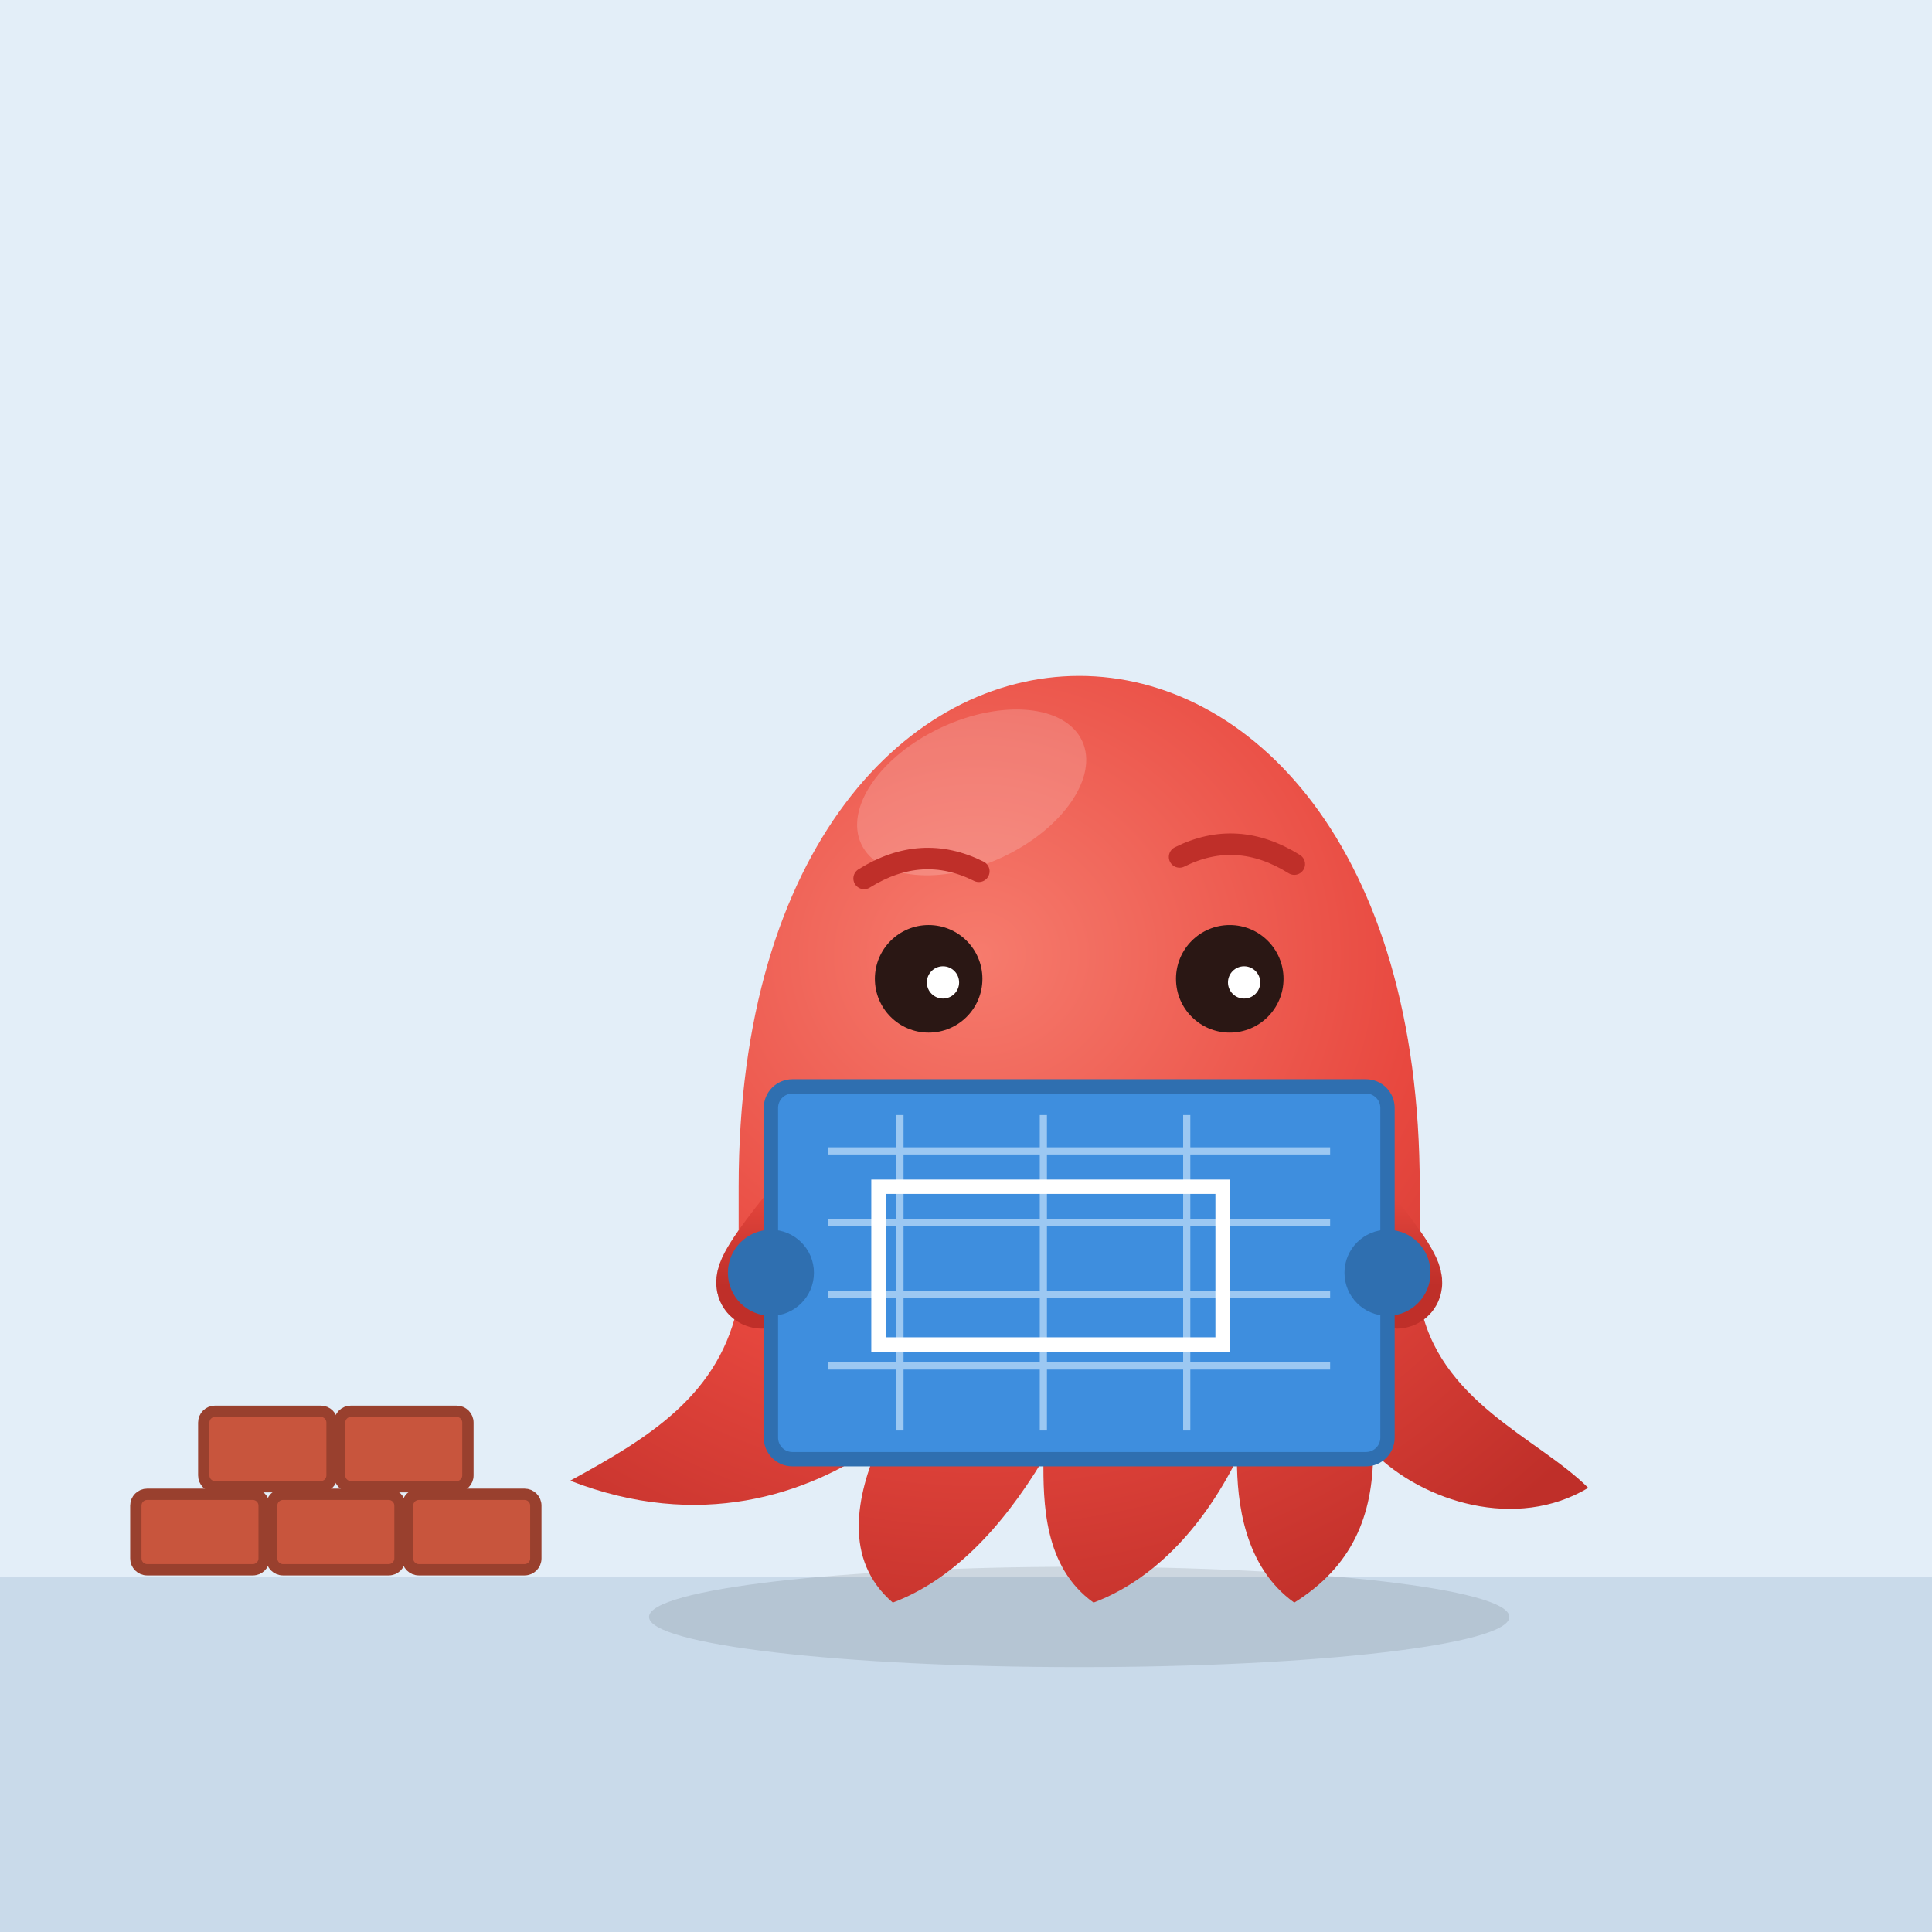
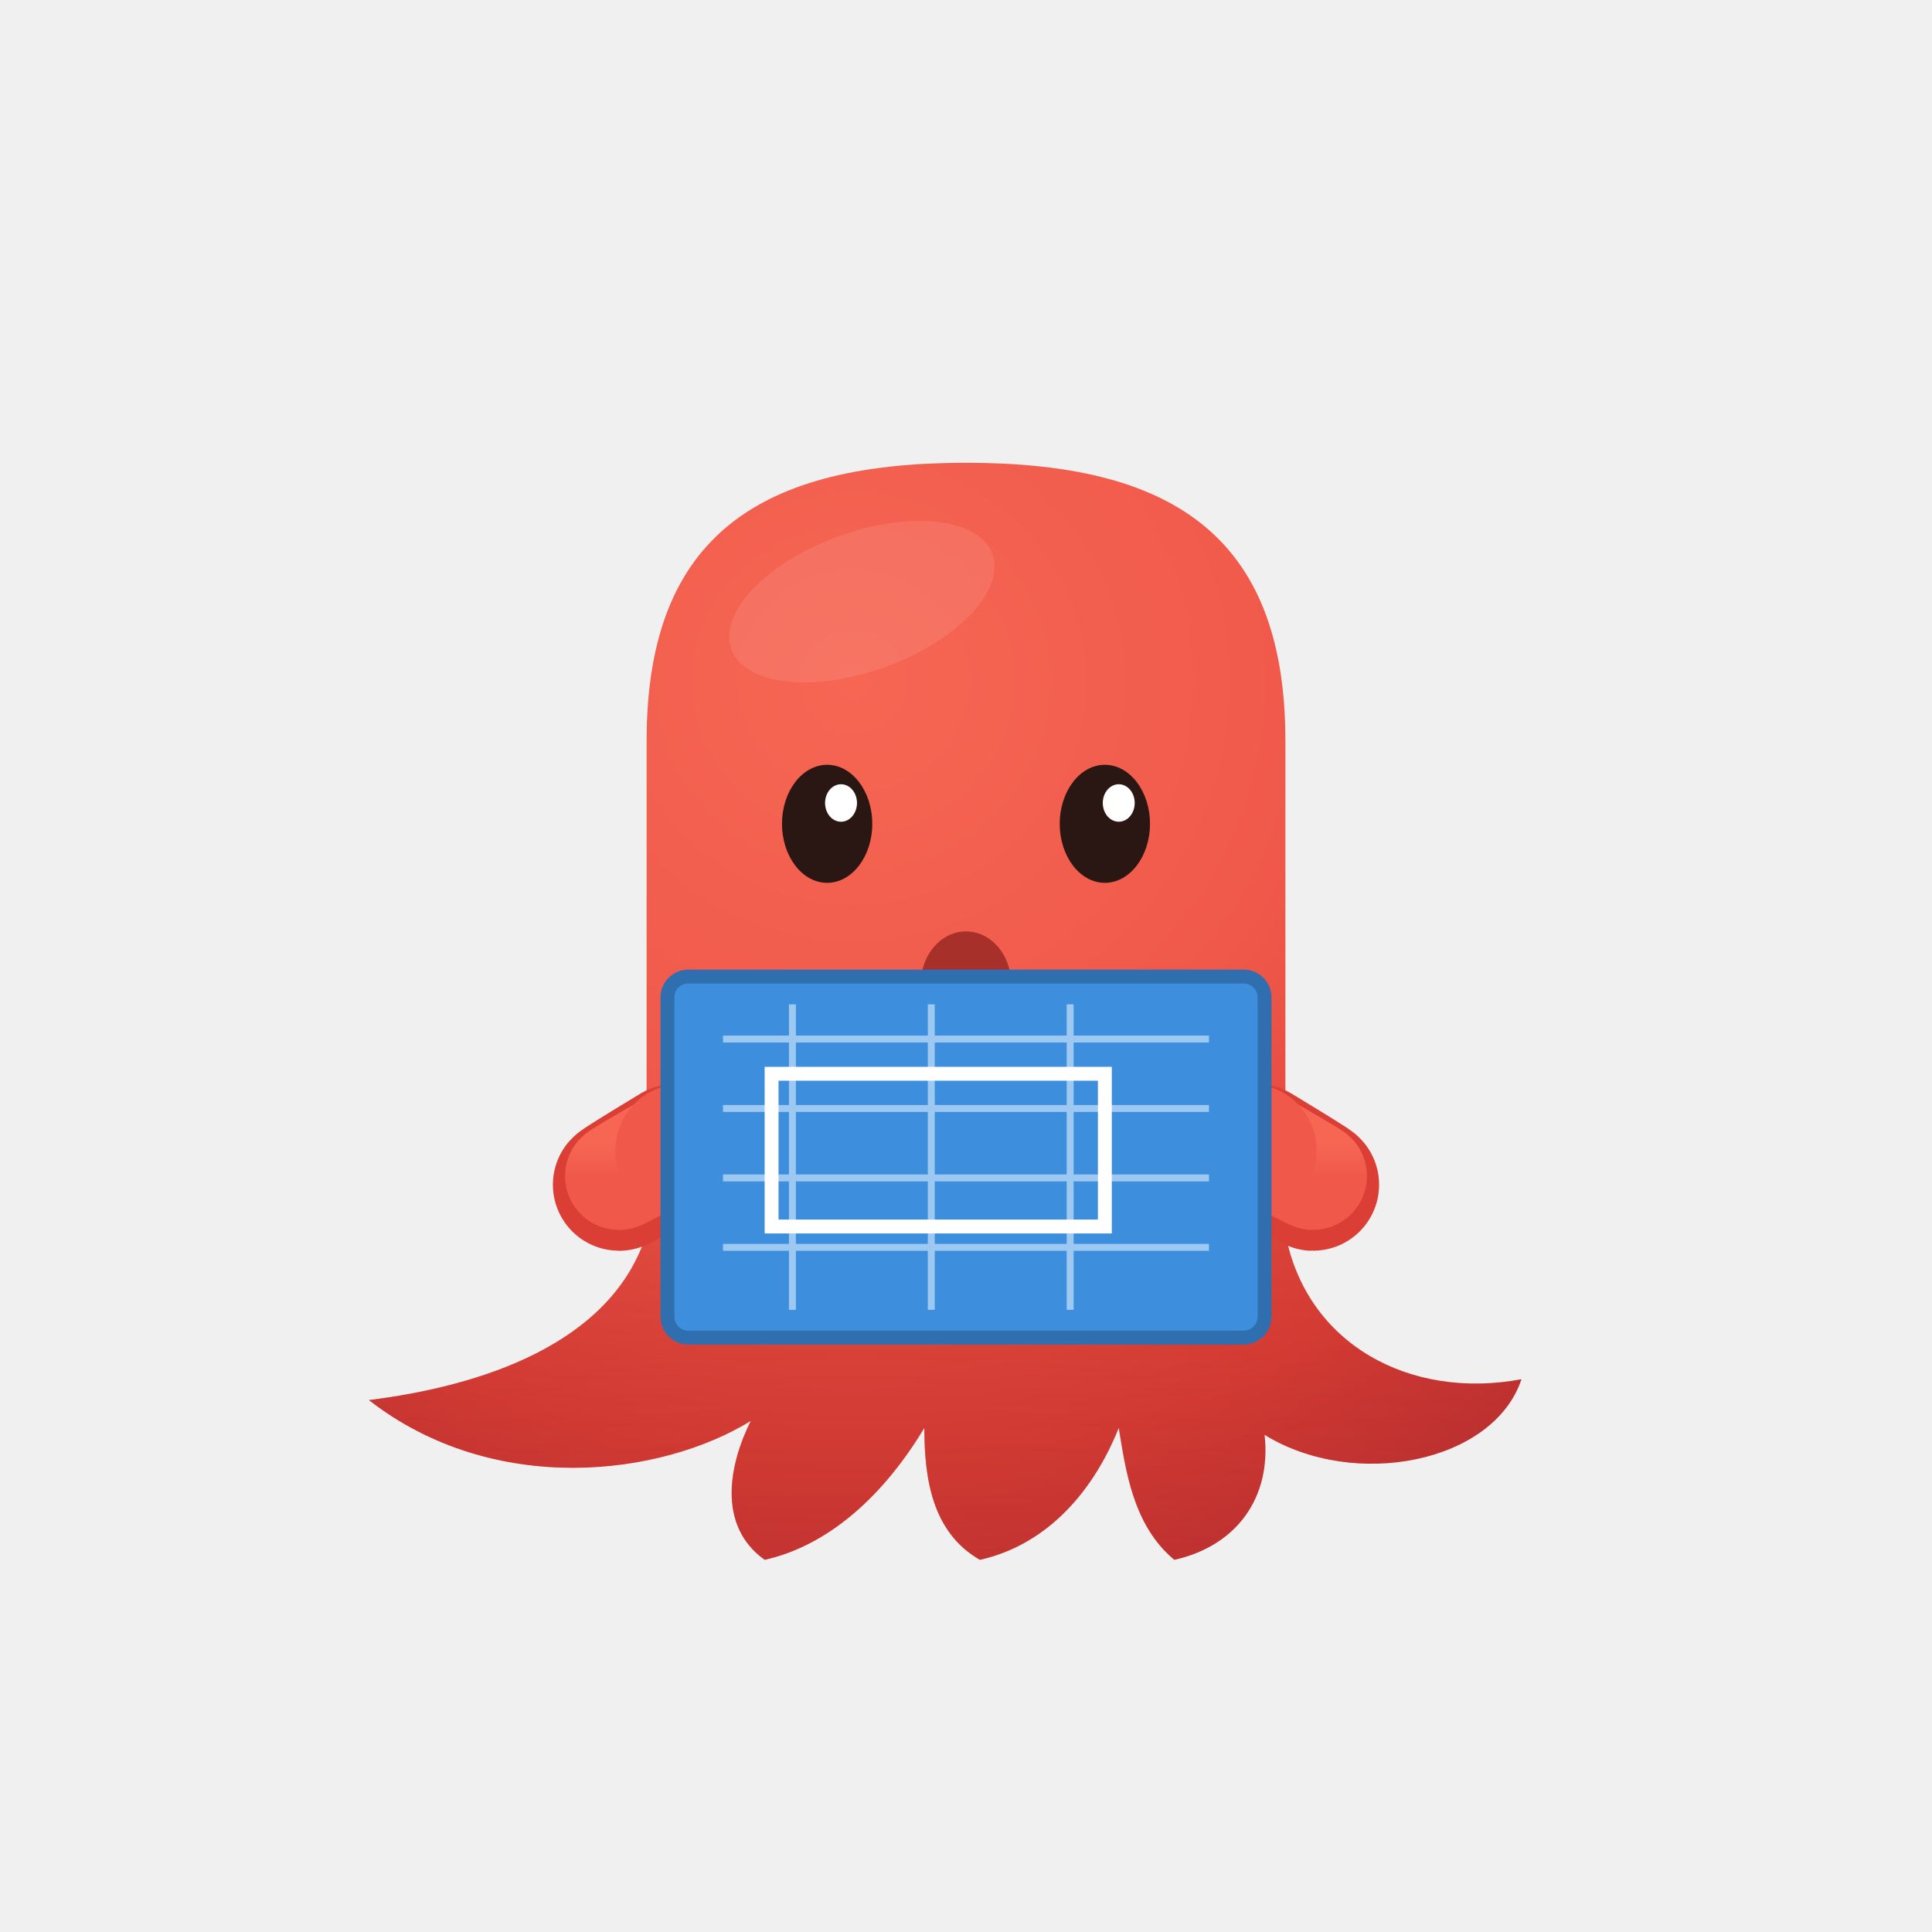
<svg xmlns="http://www.w3.org/2000/svg" viewBox="0 0 512 512" width="512" height="512">
  <defs>
-     <radialGradient id="bodyGrad" cx="0.4" cy="0.3" r="0.8">
-       <stop offset="0" stop-color="#F67B6D" />
-       <stop offset="0.55" stop-color="#E8483F" />
-       <stop offset="1" stop-color="#BF2F29" />
+     <radialGradient id="bodyGrad" cx="0.42" cy="0.2" r="0.9">
+       <stop offset="0" stop-color="#F66653" />
+       <stop offset="0.45" stop-color="#F0594A" />
+       <stop offset="0.8" stop-color="#DB3E34" />
+       <stop offset="1" stop-color="#B92F2F" />
    </radialGradient>
+     <linearGradient id="hemShade" x1="0" y1="0" x2="0" y2="1">
+       <stop offset="0.55" stop-color="#B92F2F" stop-opacity="0" />
+       <stop offset="1" stop-color="#B92F2F" stop-opacity=".45" />
+     </linearGradient>
    <linearGradient id="armGrad" x1="0" y1="0" x2="0" y2="1">
-       <stop offset="0" stop-color="#E8483F" />
-       <stop offset="1" stop-color="#BF2F29" />
+       <stop offset="0" stop-color="#F66653" />
+       <stop offset="1" stop-color="#F0594A" />
    </linearGradient>
  </defs>
-   <rect width="512" height="512" fill="#E3EEF8" />
-   <rect x="0" y="418" width="512" height="94" fill="#C9DAEA" />
-   <rect x="36" y="396" width="34" height="20" rx="3" fill="#C8553D" stroke="#99402E" stroke-width="3" />
-   <rect x="72" y="396" width="34" height="20" rx="3" fill="#C8553D" stroke="#99402E" stroke-width="3" />
-   <rect x="108" y="396" width="34" height="20" rx="3" fill="#C8553D" stroke="#99402E" stroke-width="3" />
-   <rect x="54" y="374" width="34" height="20" rx="3" fill="#C8553D" stroke="#99402E" stroke-width="3" />
-   <rect x="90" y="374" width="34" height="20" rx="3" fill="#C8553D" stroke="#99402E" stroke-width="3" />
-   <ellipse cx="286" cy="428.5" rx="114" ry="13.3" fill="#000" opacity=".10" />
-   <g transform="translate(286 286) rotate(0) scale(0.95 0.95)">
-     <path d="M -95 30 C -95 -160 95 -160 95 30 L 95 62   C 100 90 128 100 142 114 C 122 126 96 118 82 104   C 82 122 76 136 60 146 C 46 136 44 118 44 106   C 34 126 20 140 4 146 C -10 136 -10 118 -10 106   C -22 126 -36 140 -52 146 C -66 134 -62 116 -56 102   C -76 116 -106 126 -142 112 C -120 100 -100 88 -95 62 Z" fill="url(#bodyGrad)" />
-     <ellipse cx="-30" cy="-80" rx="34" ry="20" fill="#fff" opacity=".18" transform="rotate(-25 -30 -80)" />
-     <circle cx="-42" cy="-28" r="15" fill="#2A1714" />
-     <circle cx="-38" cy="-27" r="4.5" fill="#FFFFFF" />
-     <circle cx="42" cy="-28" r="15" fill="#2A1714" />
-     <circle cx="46" cy="-27" r="4.5" fill="#FFFFFF" />
-     <path d="M -60 -56 Q -44 -66 -28 -58 M 28 -62 Q 44 -70 60 -60" fill="none" stroke="#BF2F29" stroke-width="6" stroke-linecap="round" />
-     <ellipse cx="0" cy="22" rx="14" ry="16" fill="#BF2F29" />
-     <ellipse cx="0" cy="26" rx="8" ry="8" fill="#8E1F1A" />
-     <path d="M -78 52 Q -104 70 -70 30" fill="none" stroke="url(#armGrad)" stroke-width="24" stroke-linecap="round" />
-     <circle cx="-70" cy="30" r="17" fill="url(#bodyGrad)" />
-     <path d="M 78 52 Q 104 70 70 30" fill="none" stroke="url(#armGrad)" stroke-width="24" stroke-linecap="round" />
-     <circle cx="70" cy="30" r="17" fill="url(#bodyGrad)" />
-     <rect x="-86" y="2" width="172" height="104" rx="6" fill="#3E8EDE" stroke="#2F6FB0" stroke-width="4" />
-     <path d="M -70 20 L 70 20 M -70 40 L 70 40 M -70 60 L 70 60 M -70 80 L 70 80 M -50 10 L -50 98 M -10 10 L -10 98 M 30 10 L 30 98" stroke="#9CC8F2" stroke-width="2" />
-     <rect x="-56" y="30" width="96" height="44" fill="none" stroke="#fff" stroke-width="4" />
-     <circle cx="-86" cy="54" r="12" fill="#2F6FB0" />
-     <circle cx="86" cy="54" r="12" fill="#2F6FB0" />
+   <g transform="translate(256 268) rotate(0) scale(0.92 0.92)">
+     <path d="M -92 64   L -92 -78 C -92 -138 -58 -158 0 -158 C 58 -158 92 -138 92 -78 L 92 64   C 98 96 128 112 160 106 C 152 130 112 138 86 122   C 88 140 78 154 60 158 C 48 148 46 132 44 120   C 36 140 22 154 4 158 C -10 150 -12 134 -12 120   C -24 140 -40 154 -58 158 C -72 148 -68 130 -62 118   C -88 134 -136 140 -172 112 C -140 108 -102 96 -92 64 Z" fill="url(#bodyGrad)" />
+     <path d="M -92 64   L -92 -78 C -92 -138 -58 -158 0 -158 C 58 -158 92 -138 92 -78 L 92 64   C 98 96 128 112 160 106 C 152 130 112 138 86 122   C 88 140 78 154 60 158 C 48 148 46 132 44 120   C 36 140 22 154 4 158 C -10 150 -12 134 -12 120   C -24 140 -40 154 -58 158 C -72 148 -68 130 -62 118   C -88 134 -136 140 -172 112 C -140 108 -102 96 -92 64 Z" fill="url(#hemShade)" />
+     <ellipse cx="-30" cy="-118" rx="40" ry="20" fill="#fff" opacity=".10" transform="rotate(-20 -30 -118)" />
+     <ellipse cx="-40" cy="-54" rx="13" ry="17" fill="#2A1612" />
+     <ellipse cx="-36" cy="-60" rx="4.6" ry="5.4" fill="#FFFFFF" />
+     <ellipse cx="40" cy="-54" rx="13" ry="17" fill="#2A1612" />
+     <ellipse cx="44" cy="-60" rx="4.6" ry="5.4" fill="#FFFFFF" />
+     <ellipse cx="0" cy="-8" rx="13" ry="15" fill="#A8302A" />
+     <ellipse cx="0" cy="-3" rx="8" ry="6" fill="#C2453C" />
+     <path d="M -84 40 Q -117 60 -82 40" fill="none" stroke="#DB3E34" stroke-width="38" stroke-linecap="round" />
+     <path d="M -84 38 Q -117 57 -82 38" fill="none" stroke="url(#armGrad)" stroke-width="31" stroke-linecap="round" />
+     <circle cx="-82" cy="40" r="19" fill="#F0594A" />
+     <path d="M 84 40 Q 117 60 82 40" fill="none" stroke="#DB3E34" stroke-width="38" stroke-linecap="round" />
+     <path d="M 84 38 Q 117 57 82 38" fill="none" stroke="url(#armGrad)" stroke-width="31" stroke-linecap="round" />
+     <circle cx="82" cy="40" r="19" fill="#F0594A" />
+     <rect x="-86" y="-10" width="172" height="104" rx="6" fill="#3E8EDE" stroke="#2F6FB0" stroke-width="4" />
+     <path d="M -70 8 H 70 M -70 28 H 70 M -70 48 H 70 M -70 68 H 70 M -50 -2 V 86 M -10 -2 V 86 M 30 -2 V 86" stroke="#9CC8F2" stroke-width="2" />
+     <rect x="-56" y="18" width="96" height="44" fill="none" stroke="#fff" stroke-width="4" />
  </g>
</svg>
